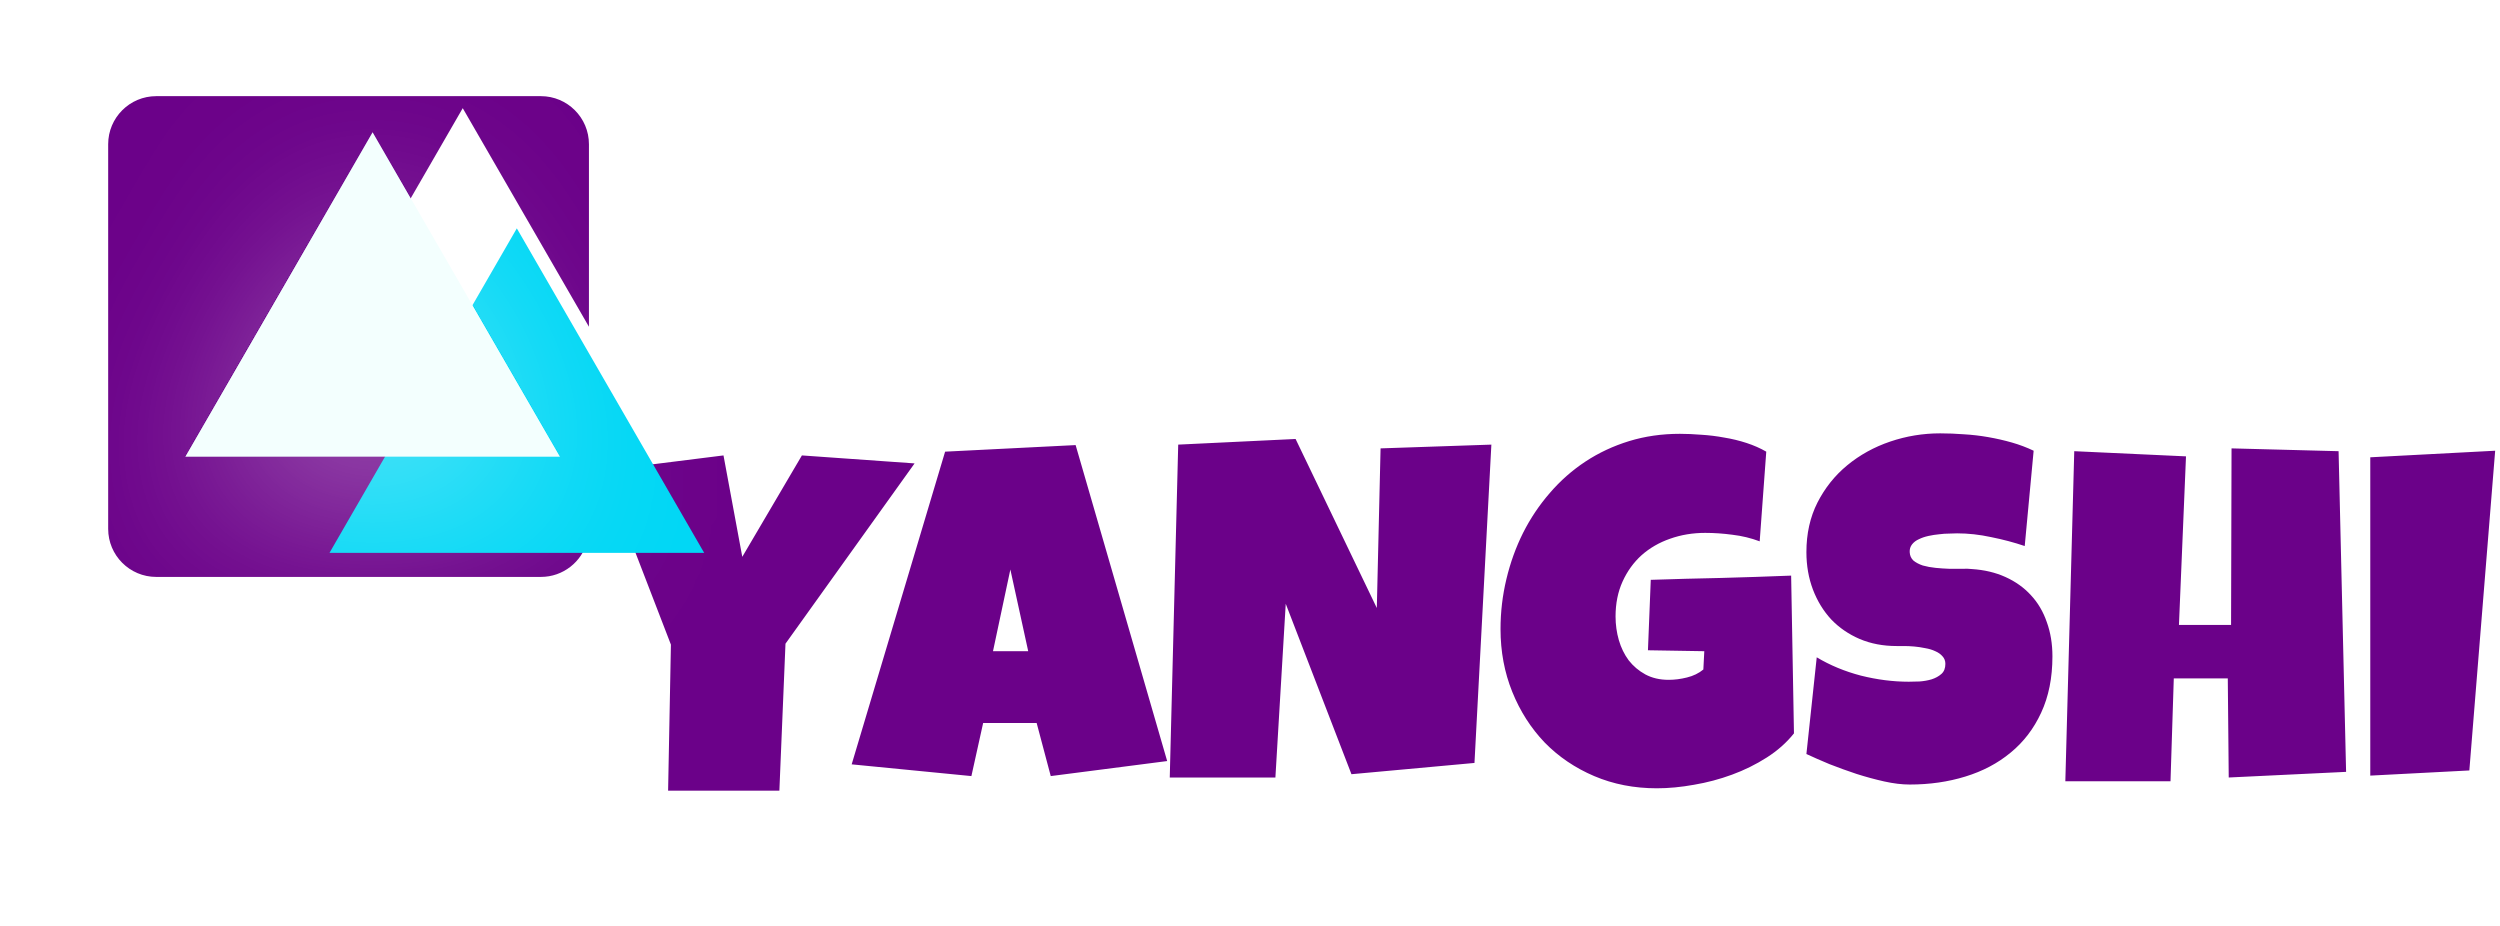
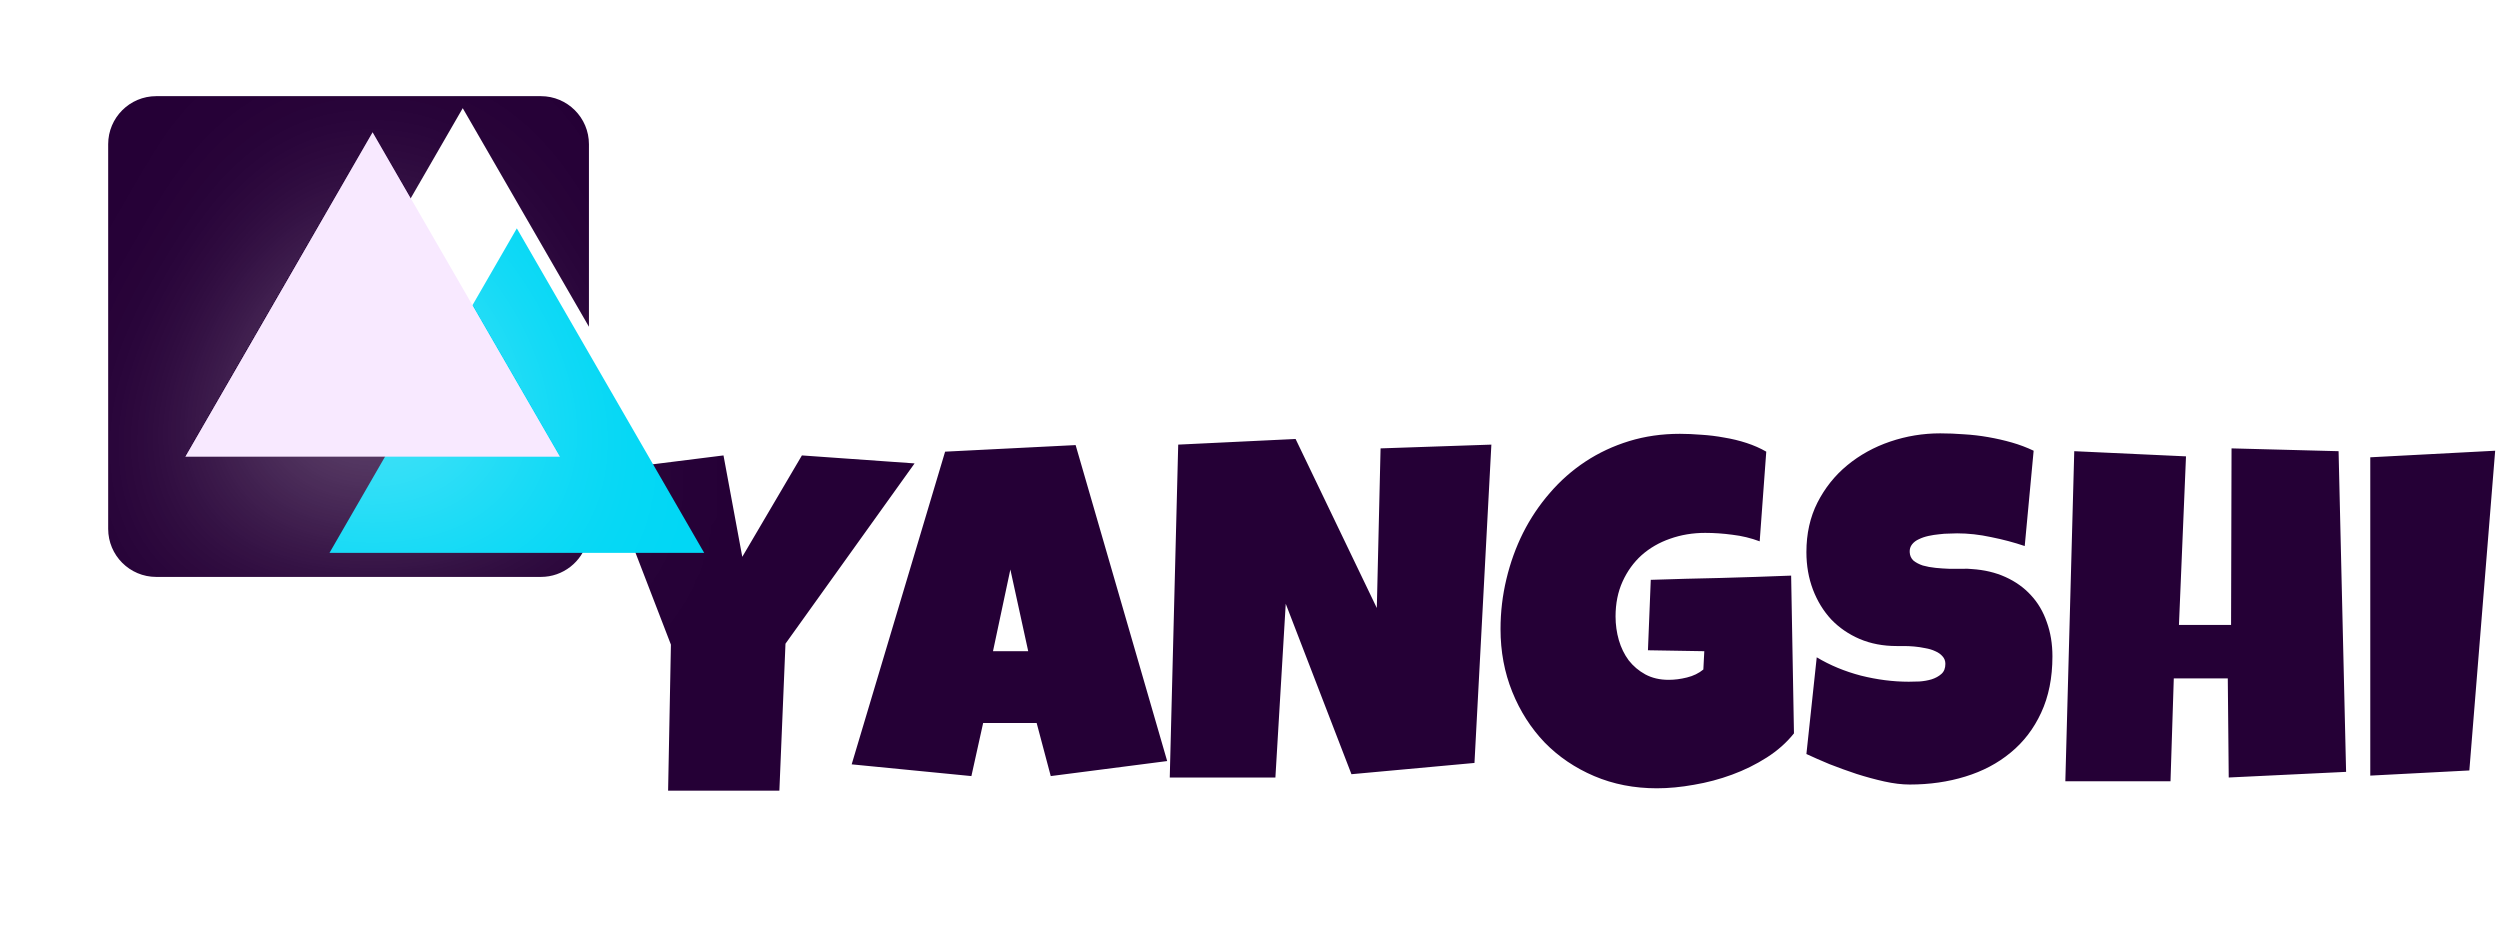
<svg xmlns="http://www.w3.org/2000/svg" width="208" height="77" viewBox="0 0 208 77" fill="none">
-   <path d="M76.094 38.555L65.352 53.555L64.844 65.781H55.586L55.82 53.633L50.234 39.141L60.195 37.891L61.758 46.328L66.719 37.891L76.094 38.555ZM97.109 63.32L87.422 64.57L86.25 60.156H81.797L80.82 64.57L70.859 63.594L78.633 37.578L89.492 37.031L97.109 63.32ZM85.547 54.18L84.062 47.383L82.617 54.18H85.547ZM124.082 36.992L122.676 63.477L112.441 64.414L106.973 50.234L106.113 64.688H97.324L98.027 36.992L107.793 36.523L114.551 50.586L114.863 37.305L124.082 36.992ZM149.258 61.016C148.646 61.784 147.891 62.454 146.992 63.027C146.094 63.6 145.13 64.076 144.102 64.453C143.073 64.831 142.018 65.111 140.938 65.293C139.857 65.488 138.828 65.586 137.852 65.586C135.964 65.586 134.225 65.247 132.637 64.57C131.048 63.893 129.674 62.962 128.516 61.777C127.37 60.579 126.471 59.173 125.82 57.559C125.169 55.944 124.844 54.206 124.844 52.344C124.844 50.925 125.007 49.538 125.332 48.184C125.658 46.816 126.12 45.534 126.719 44.336C127.331 43.125 128.073 42.018 128.945 41.016C129.818 40 130.807 39.128 131.914 38.398C133.021 37.669 134.232 37.103 135.547 36.699C136.862 36.296 138.268 36.094 139.766 36.094C140.326 36.094 140.924 36.12 141.562 36.172C142.201 36.211 142.832 36.289 143.457 36.406C144.095 36.51 144.714 36.66 145.312 36.855C145.911 37.051 146.458 37.292 146.953 37.578L146.406 45.039C145.677 44.766 144.922 44.583 144.141 44.492C143.372 44.388 142.617 44.336 141.875 44.336C140.833 44.336 139.857 44.499 138.945 44.824C138.047 45.137 137.259 45.592 136.582 46.191C135.918 46.79 135.391 47.52 135 48.379C134.609 49.238 134.414 50.208 134.414 51.289C134.414 51.966 134.505 52.624 134.688 53.262C134.87 53.887 135.143 54.447 135.508 54.941C135.885 55.423 136.348 55.814 136.895 56.113C137.454 56.413 138.099 56.562 138.828 56.562C139.323 56.562 139.831 56.497 140.352 56.367C140.885 56.237 141.341 56.016 141.719 55.703L141.797 54.18L137.109 54.102L137.344 48.242C139.284 48.177 141.224 48.125 143.164 48.086C145.104 48.034 147.057 47.969 149.023 47.891L149.258 61.016ZM170.762 54.609C170.762 56.393 170.449 57.956 169.824 59.297C169.212 60.625 168.366 61.732 167.285 62.617C166.217 63.503 164.961 64.167 163.516 64.609C162.083 65.052 160.54 65.273 158.887 65.273C158.249 65.273 157.546 65.189 156.777 65.019C156.022 64.85 155.254 64.642 154.473 64.394C153.691 64.134 152.936 63.861 152.207 63.574C151.491 63.275 150.853 62.995 150.293 62.734L151.152 54.688C152.259 55.352 153.483 55.859 154.824 56.211C156.178 56.55 157.507 56.719 158.809 56.719C159.056 56.719 159.355 56.712 159.707 56.699C160.059 56.673 160.391 56.615 160.703 56.523C161.029 56.419 161.302 56.27 161.523 56.074C161.745 55.879 161.855 55.599 161.855 55.234C161.855 54.987 161.777 54.779 161.621 54.609C161.465 54.427 161.263 54.284 161.016 54.18C160.768 54.062 160.488 53.978 160.176 53.926C159.863 53.861 159.557 53.815 159.258 53.789C158.958 53.763 158.678 53.75 158.418 53.75C158.158 53.75 157.949 53.75 157.793 53.75C156.673 53.75 155.651 53.555 154.727 53.164C153.815 52.773 153.027 52.233 152.363 51.543C151.712 50.84 151.204 50.013 150.84 49.062C150.475 48.099 150.293 47.057 150.293 45.938C150.293 44.401 150.599 43.027 151.211 41.816C151.836 40.592 152.663 39.557 153.691 38.711C154.733 37.852 155.924 37.194 157.266 36.738C158.607 36.283 159.993 36.055 161.426 36.055C162.064 36.055 162.721 36.081 163.398 36.133C164.076 36.172 164.746 36.25 165.41 36.367C166.087 36.484 166.745 36.634 167.383 36.816C168.021 36.999 168.626 37.227 169.199 37.5L168.457 45.43C167.572 45.13 166.641 44.883 165.664 44.688C164.701 44.479 163.757 44.375 162.832 44.375C162.663 44.375 162.441 44.382 162.168 44.395C161.908 44.395 161.628 44.414 161.328 44.453C161.042 44.479 160.749 44.525 160.449 44.59C160.15 44.655 159.883 44.746 159.648 44.863C159.414 44.967 159.225 45.111 159.082 45.293C158.939 45.475 158.874 45.69 158.887 45.938C158.9 46.224 159.004 46.458 159.199 46.641C159.408 46.81 159.668 46.947 159.98 47.051C160.306 47.142 160.658 47.207 161.035 47.246C161.426 47.285 161.81 47.311 162.188 47.324C162.565 47.324 162.917 47.324 163.242 47.324C163.568 47.311 163.835 47.318 164.043 47.344C165.085 47.409 166.022 47.63 166.855 48.008C167.689 48.385 168.392 48.887 168.965 49.512C169.551 50.137 169.993 50.885 170.293 51.758C170.605 52.617 170.762 53.568 170.762 54.609ZM195.195 64.219L185.43 64.688L185.352 56.445H180.859L180.586 65H171.836L172.578 37.539L181.875 37.969L181.289 51.992H185.625L185.664 37.305L194.57 37.539L195.195 64.219ZM207.598 37.5L205.449 64.102L197.207 64.531V38.047L207.598 37.5Z" fill="#6B0189" />
-   <path fill-rule="evenodd" clip-rule="evenodd" d="M9 12C9 9.791 10.791 8 13 8H45C47.209 8 49 9.791 49 12V27.186L38.5 9L25.943 30.75H49V35.881L41 40.5L48.864 45.04C48.406 46.745 46.849 48 45 48H13C10.791 48 9 46.209 9 44V12Z" fill="#6B0189" />
+   <path d="M76.094 38.555L65.352 53.555L64.844 65.781H55.586L55.82 53.633L50.234 39.141L60.195 37.891L61.758 46.328L66.719 37.891L76.094 38.555ZM97.109 63.32L87.422 64.57L86.25 60.156H81.797L80.82 64.57L70.859 63.594L78.633 37.578L89.492 37.031L97.109 63.32ZM85.547 54.18L84.062 47.383L82.617 54.18H85.547ZM124.082 36.992L122.676 63.477L112.441 64.414L106.973 50.234L106.113 64.688H97.324L98.027 36.992L107.793 36.523L114.551 50.586L114.863 37.305L124.082 36.992ZM149.258 61.016C148.646 61.784 147.891 62.454 146.992 63.027C146.094 63.6 145.13 64.076 144.102 64.453C143.073 64.831 142.018 65.111 140.938 65.293C139.857 65.488 138.828 65.586 137.852 65.586C135.964 65.586 134.225 65.247 132.637 64.57C131.048 63.893 129.674 62.962 128.516 61.777C127.37 60.579 126.471 59.173 125.82 57.559C125.169 55.944 124.844 54.206 124.844 52.344C124.844 50.925 125.007 49.538 125.332 48.184C125.658 46.816 126.12 45.534 126.719 44.336C127.331 43.125 128.073 42.018 128.945 41.016C129.818 40 130.807 39.128 131.914 38.398C133.021 37.669 134.232 37.103 135.547 36.699C136.862 36.296 138.268 36.094 139.766 36.094C140.326 36.094 140.924 36.12 141.562 36.172C142.201 36.211 142.832 36.289 143.457 36.406C144.095 36.51 144.714 36.66 145.312 36.855C145.911 37.051 146.458 37.292 146.953 37.578L146.406 45.039C145.677 44.766 144.922 44.583 144.141 44.492C143.372 44.388 142.617 44.336 141.875 44.336C140.833 44.336 139.857 44.499 138.945 44.824C138.047 45.137 137.259 45.592 136.582 46.191C135.918 46.79 135.391 47.52 135 48.379C134.609 49.238 134.414 50.208 134.414 51.289C134.414 51.966 134.505 52.624 134.688 53.262C134.87 53.887 135.143 54.447 135.508 54.941C135.885 55.423 136.348 55.814 136.895 56.113C137.454 56.413 138.099 56.562 138.828 56.562C139.323 56.562 139.831 56.497 140.352 56.367C140.885 56.237 141.341 56.016 141.719 55.703L141.797 54.18L137.109 54.102L137.344 48.242C139.284 48.177 141.224 48.125 143.164 48.086C145.104 48.034 147.057 47.969 149.023 47.891L149.258 61.016ZM170.762 54.609C170.762 56.393 170.449 57.956 169.824 59.297C169.212 60.625 168.366 61.732 167.285 62.617C166.217 63.503 164.961 64.167 163.516 64.609C162.083 65.052 160.54 65.273 158.887 65.273C158.249 65.273 157.546 65.189 156.777 65.019C156.022 64.85 155.254 64.642 154.473 64.394C153.691 64.134 152.936 63.861 152.207 63.574C151.491 63.275 150.853 62.995 150.293 62.734L151.152 54.688C152.259 55.352 153.483 55.859 154.824 56.211C156.178 56.55 157.507 56.719 158.809 56.719C159.056 56.719 159.355 56.712 159.707 56.699C160.059 56.673 160.391 56.615 160.703 56.523C161.029 56.419 161.302 56.27 161.523 56.074C161.745 55.879 161.855 55.599 161.855 55.234C161.855 54.987 161.777 54.779 161.621 54.609C161.465 54.427 161.263 54.284 161.016 54.18C160.768 54.062 160.488 53.978 160.176 53.926C159.863 53.861 159.557 53.815 159.258 53.789C158.958 53.763 158.678 53.75 158.418 53.75C158.158 53.75 157.949 53.75 157.793 53.75C156.673 53.75 155.651 53.555 154.727 53.164C153.815 52.773 153.027 52.233 152.363 51.543C151.712 50.84 151.204 50.013 150.84 49.062C150.475 48.099 150.293 47.057 150.293 45.938C150.293 44.401 150.599 43.027 151.211 41.816C151.836 40.592 152.663 39.557 153.691 38.711C154.733 37.852 155.924 37.194 157.266 36.738C158.607 36.283 159.993 36.055 161.426 36.055C162.064 36.055 162.721 36.081 163.398 36.133C164.076 36.172 164.746 36.25 165.41 36.367C166.087 36.484 166.745 36.634 167.383 36.816C168.021 36.999 168.626 37.227 169.199 37.5L168.457 45.43C167.572 45.13 166.641 44.883 165.664 44.688C164.701 44.479 163.757 44.375 162.832 44.375C162.663 44.375 162.441 44.382 162.168 44.395C161.908 44.395 161.628 44.414 161.328 44.453C161.042 44.479 160.749 44.525 160.449 44.59C160.15 44.655 159.883 44.746 159.648 44.863C159.414 44.967 159.225 45.111 159.082 45.293C158.939 45.475 158.874 45.69 158.887 45.938C158.9 46.224 159.004 46.458 159.199 46.641C159.408 46.81 159.668 46.947 159.98 47.051C160.306 47.142 160.658 47.207 161.035 47.246C161.426 47.285 161.81 47.311 162.188 47.324C162.565 47.324 162.917 47.324 163.242 47.324C163.568 47.311 163.835 47.318 164.043 47.344C165.085 47.409 166.022 47.63 166.855 48.008C167.689 48.385 168.392 48.887 168.965 49.512C169.551 50.137 169.993 50.885 170.293 51.758C170.605 52.617 170.762 53.568 170.762 54.609ZM195.195 64.219L185.43 64.688L185.352 56.445H180.859L180.586 65H171.836L172.578 37.539L181.875 37.969L181.289 51.992H185.625L185.664 37.305L194.57 37.539L195.195 64.219ZM207.598 37.5L205.449 64.102L197.207 64.531V38.047L207.598 37.5Z" fill="#250036" />
+   <path fill-rule="evenodd" clip-rule="evenodd" d="M9 12C9 9.791 10.791 8 13 8H45C47.209 8 49 9.791 49 12V27.186L38.5 9L25.943 30.75H49V35.881L41 40.5L48.864 45.04C48.406 46.745 46.849 48 45 48H13C10.791 48 9 46.209 9 44V12Z" fill="#250036" />
  <path d="M43 19L58.589 46H27.412L43 19Z" fill="#00D7F5" />
-   <g filter="url(#filter0_d_65_111)">
-     <path d="M31 11L46.589 38H15.412L31 11Z" fill="#F3FFFE" />
+   <g filter="url(#filter0_d_335_3918)">
+     <path d="M31 11L46.589 38H15.412L31 11Z" fill="#F8E9FF" />
  </g>
  <defs>
-     <filter id="filter0_d_65_111" x="0.412" y="0" width="61.177" height="57" filterUnits="userSpaceOnUse" color-interpolation-filters="sRGB">
+     <filter id="filter0_d_335_3918" x="0.412" y="0" width="61.176" height="57" filterUnits="userSpaceOnUse" color-interpolation-filters="sRGB">
      <feFlood flood-opacity="0" result="BackgroundImageFix" />
      <feColorMatrix in="SourceAlpha" type="matrix" values="0 0 0 0 0 0 0 0 0 0 0 0 0 0 0 0 0 0 127 0" result="hardAlpha" />
      <feOffset dy="4" />
      <feGaussianBlur stdDeviation="7.5" />
      <feComposite in2="hardAlpha" operator="out" />
      <feColorMatrix type="matrix" values="0 0 0 0 1 0 0 0 0 1 0 0 0 0 1 0 0 0 0.36 0" />
-       <feBlend mode="normal" in2="BackgroundImageFix" result="effect1_dropShadow_65_111" />
-       <feBlend mode="normal" in="SourceGraphic" in2="effect1_dropShadow_65_111" result="shape" />
+       <feBlend mode="normal" in2="BackgroundImageFix" result="effect1_dropShadow_335_3918" />
+       <feBlend mode="normal" in="SourceGraphic" in2="effect1_dropShadow_335_3918" result="shape" />
    </filter>
  </defs>
</svg>
